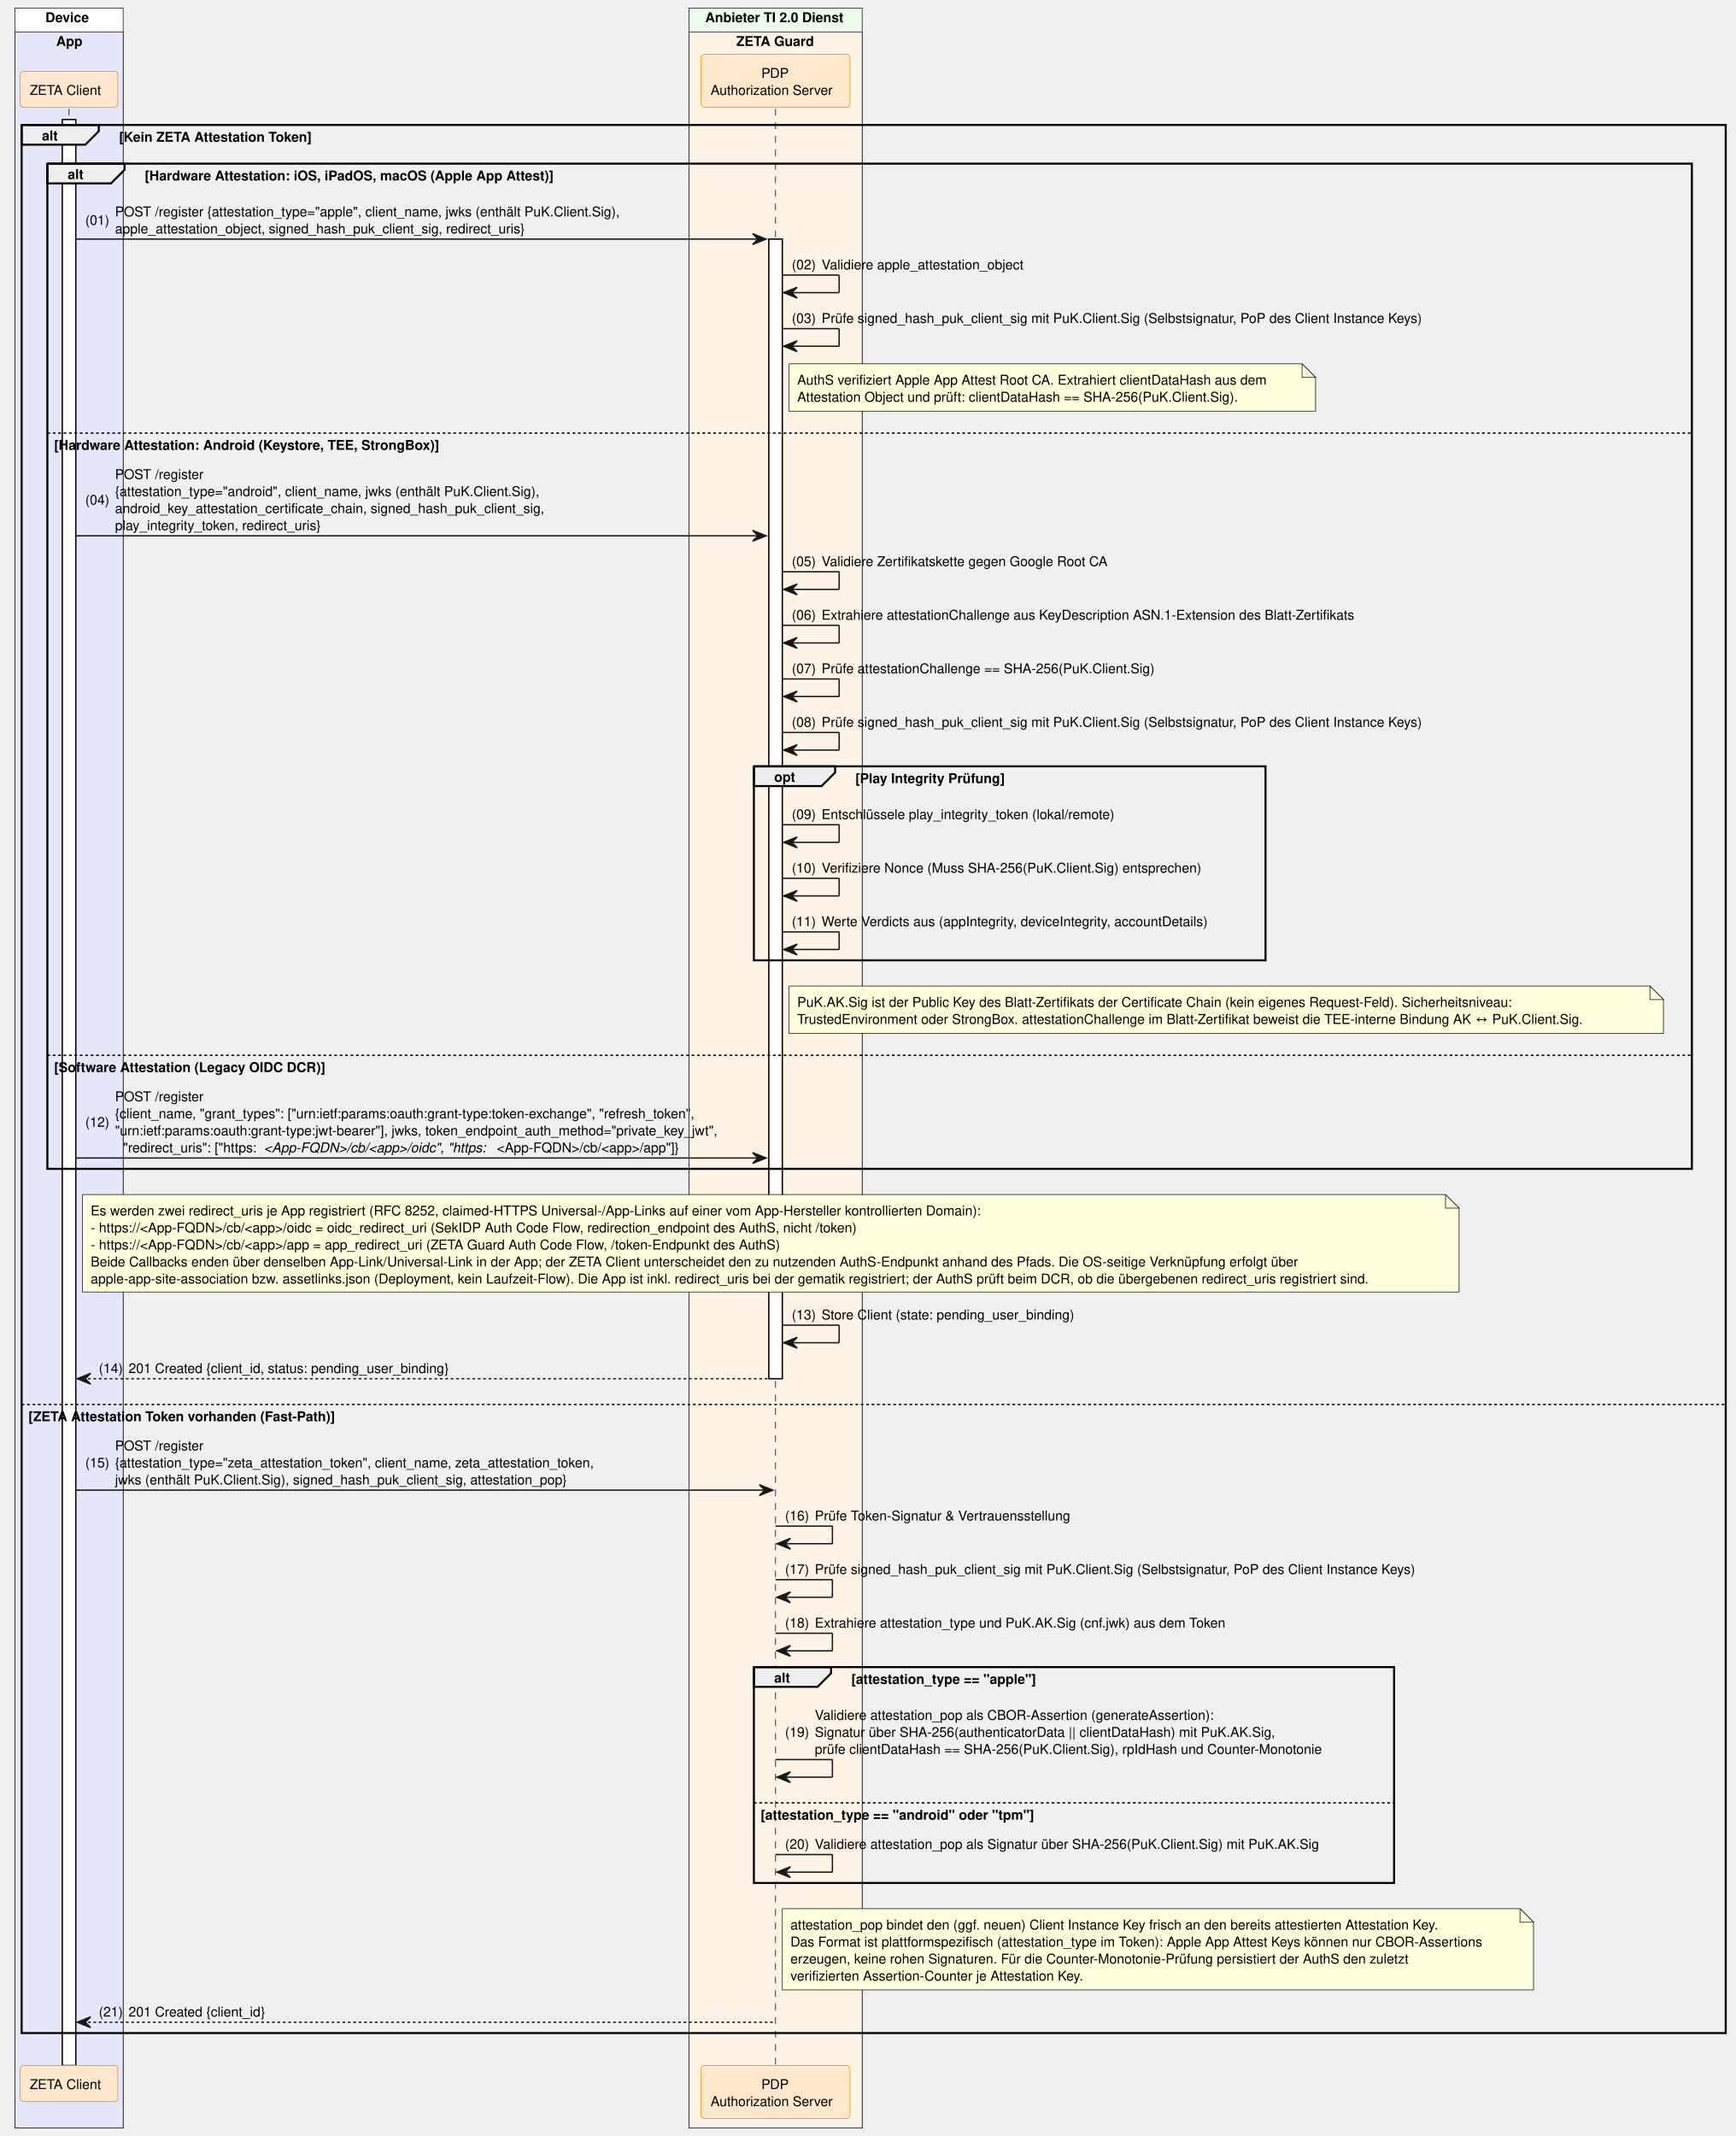
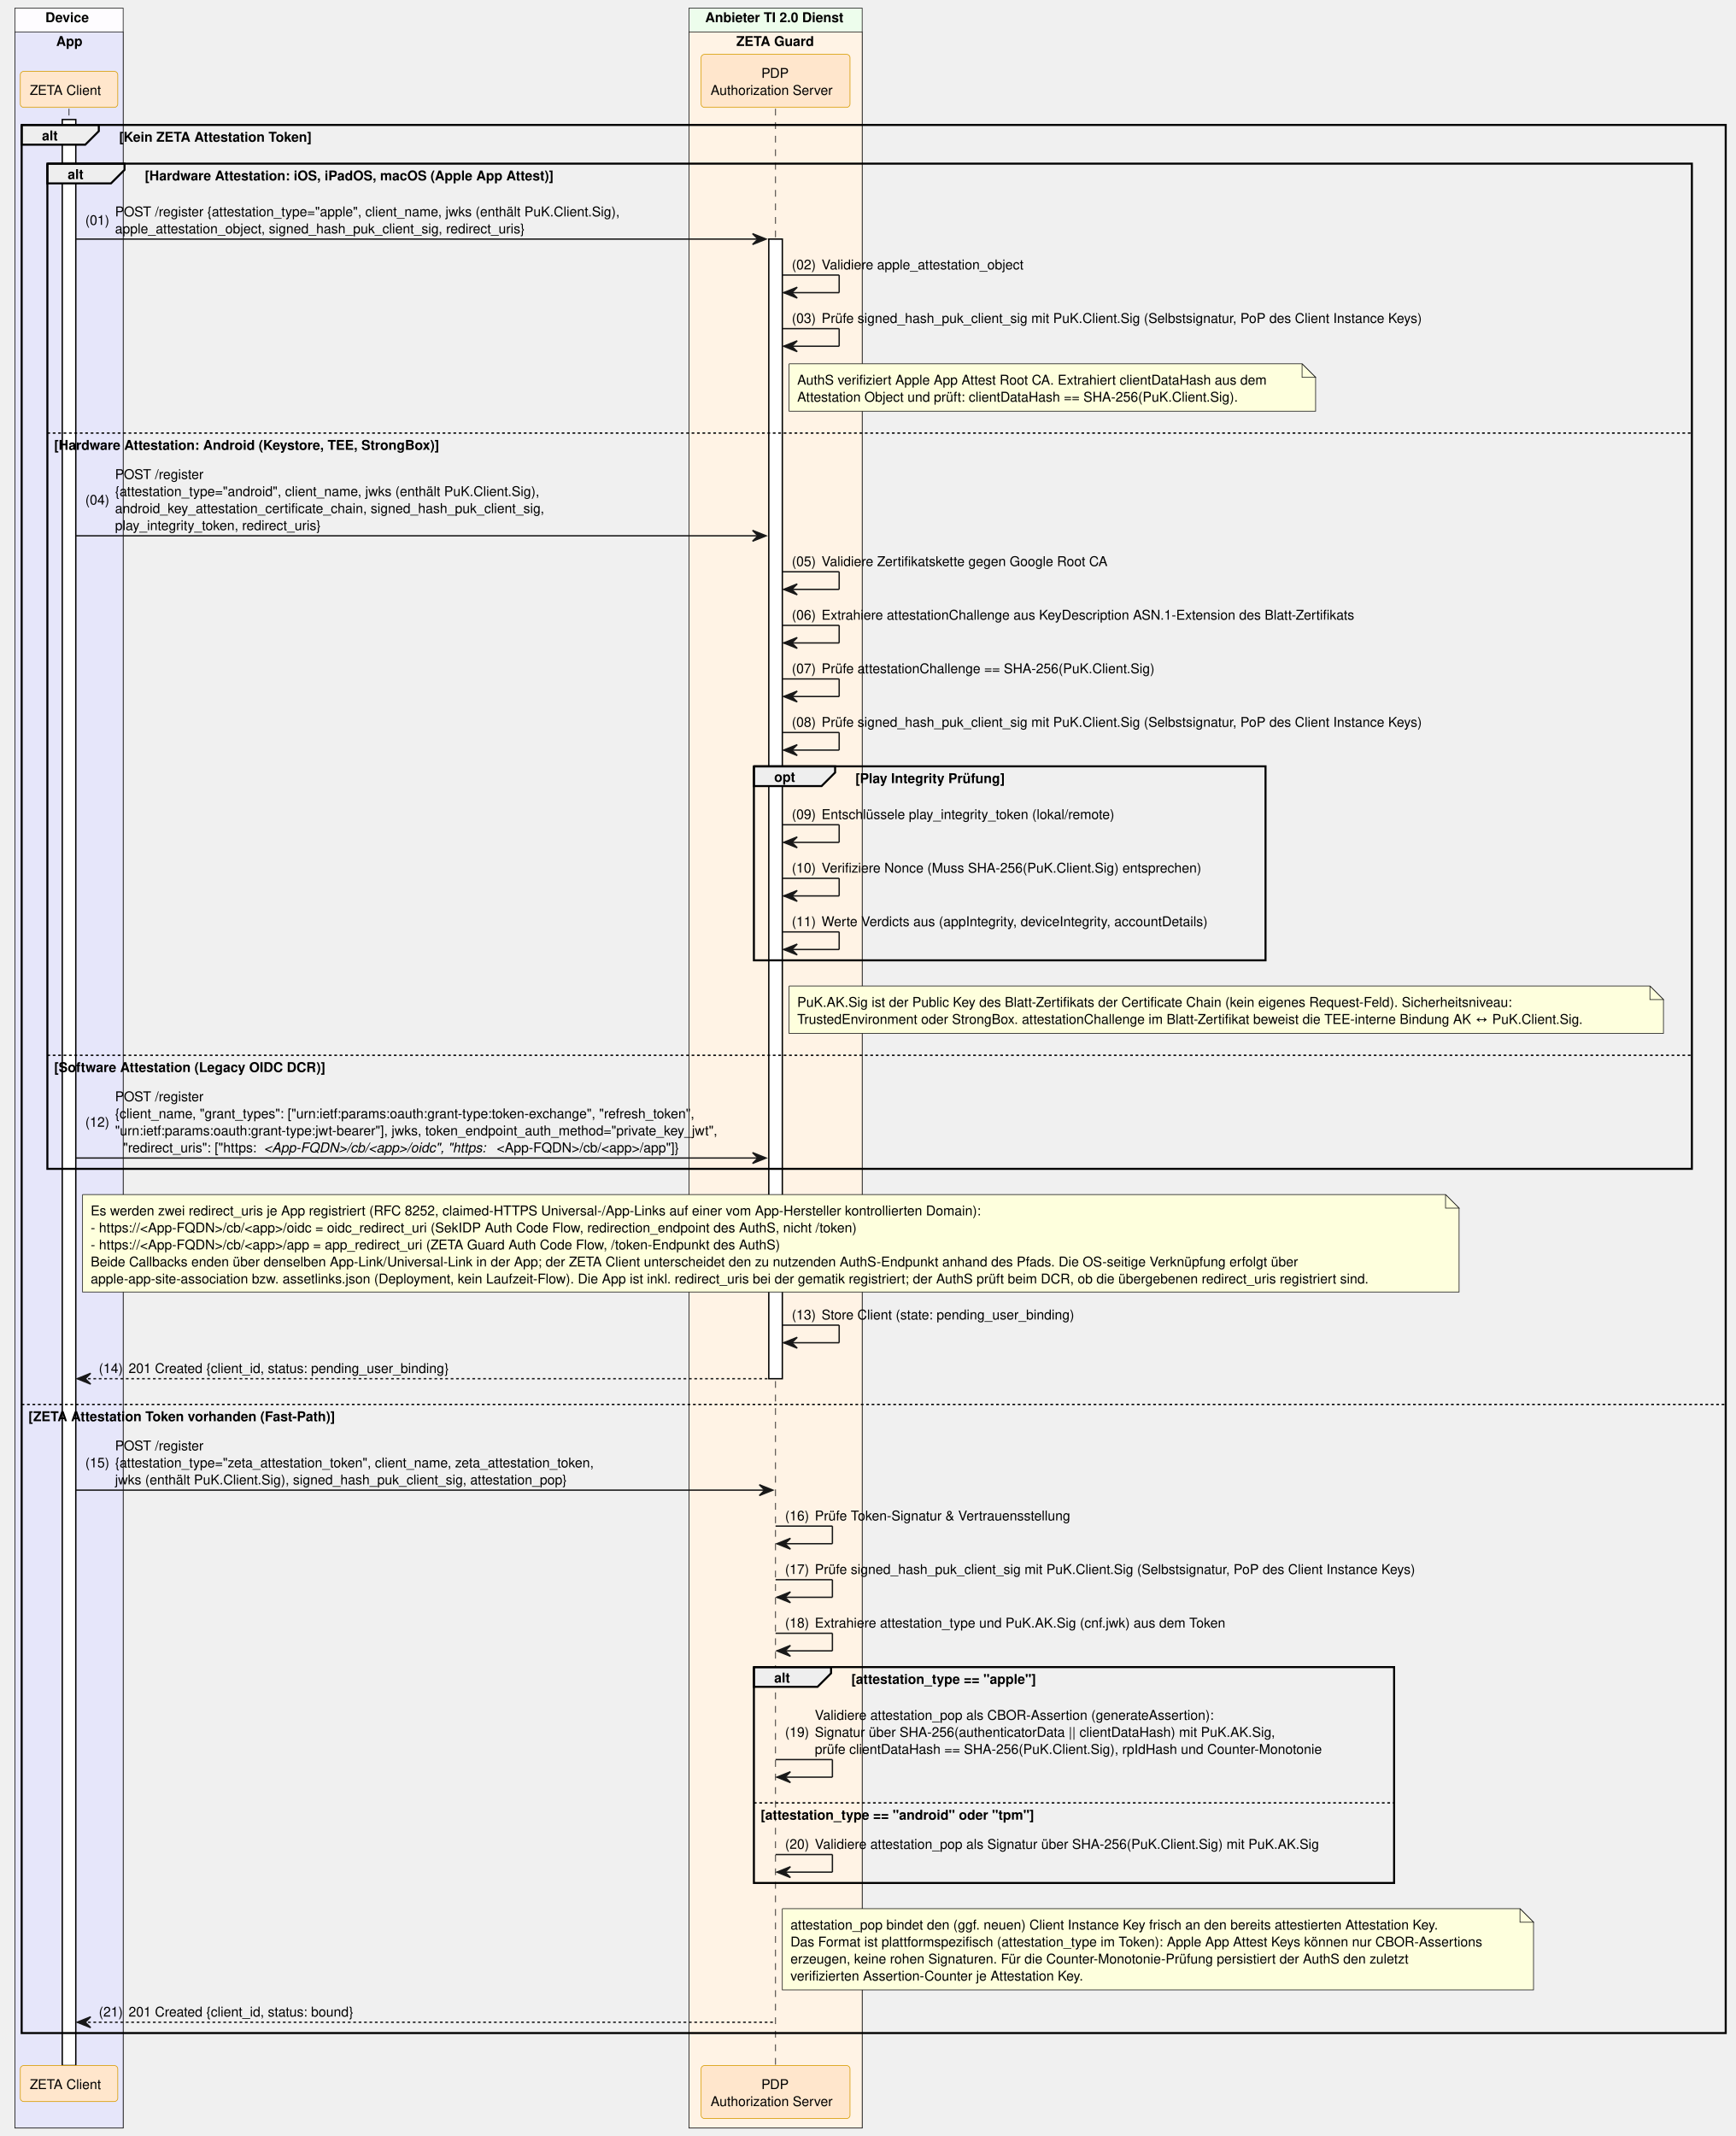
<svg xmlns="http://www.w3.org/2000/svg" contentStyleType="text/css" height="1578px" preserveAspectRatio="none" style="width:1282px;height:1578px;background:#FFFFFF;" version="1.1" viewBox="0 0 1282 1578" width="1282px" zoomAndPan="magnify">
  <defs />
  <g>
    <rect fill="#FEFCFF" height="1566.109" style="stroke:#181818;stroke-width:0.5;" width="80" x="11" y="6" />
    <text fill="#000000" font-family="Helvetica" font-size="10" font-weight="bold" x="33.5" y="16.381">Device</text>
    <rect fill="#E6E6FA" height="1548.531" style="stroke:#181818;stroke-width:0.5;" width="80" x="11" y="23.578" />
    <text fill="#000000" font-family="Helvetica" font-size="10" font-weight="bold" x="41.5" y="33.959">App</text>
    <rect fill="#EDFDEC" height="1566.109" style="stroke:#181818;stroke-width:0.5;" width="128" x="509" y="6" />
    <text fill="#000000" font-family="Helvetica" font-size="10" font-weight="bold" x="521" y="16.381">Anbieter TI 2.0 Dienst</text>
    <rect fill="#FFF3E5" height="1548.531" style="stroke:#181818;stroke-width:0.5;" width="128" x="509" y="23.578" />
    <text fill="#000000" font-family="Helvetica" font-size="10" font-weight="bold" x="544" y="33.959">ZETA Guard</text>
    <line style="stroke:#000000;stroke-width:0.5;stroke-dasharray:5.0,5.0;" x1="51" x2="51" y1="80.312" y2="1525.953" />
    <rect fill="#FFFFFF" height="1437.641" style="stroke:#000000;stroke-width:1.0;" width="10" x="46" y="88.312" />
    <line style="stroke:#000000;stroke-width:0.5;stroke-dasharray:5.0,5.0;" x1="573" x2="573" y1="80.312" y2="1525.953" />
    <rect fill="#FFFFFF" height="841.922" style="stroke:#000000;stroke-width:1.0;" width="10" x="568" y="176.625" />
    <rect fill="#FFE6CC" height="26.578" rx="2.5" ry="2.5" style="stroke:#D79B00;stroke-width:0.5;" width="72" x="15" y="52.734" />
    <text fill="#000000" font-family="Helvetica" font-size="10" x="22" y="70.115">ZETA Client</text>
    <rect fill="#FFE6CC" height="39.156" rx="2.5" ry="2.5" style="stroke:#D79B00;stroke-width:0.5;" width="110" x="518" y="40.156" />
    <text fill="#000000" font-family="Helvetica" font-size="10" x="562.5" y="57.537">PDP</text>
    <text fill="#000000" font-family="Helvetica" font-size="10" x="525" y="70.115">Authorization Server</text>
    <rect fill="#FFE6CC" height="26.578" rx="2.5" ry="2.5" style="stroke:#D79B00;stroke-width:0.5;" width="72" x="15" y="1525.953" />
    <text fill="#000000" font-family="Helvetica" font-size="10" x="22" y="1543.334">ZETA Client</text>
    <rect fill="#FFE6CC" height="39.156" rx="2.5" ry="2.5" style="stroke:#D79B00;stroke-width:0.5;" width="110" x="518" y="1525.953" />
    <text fill="#000000" font-family="Helvetica" font-size="10" x="562.5" y="1543.334">PDP</text>
    <text fill="#000000" font-family="Helvetica" font-size="10" x="525" y="1555.912">Authorization Server</text>
    <path d="M16,92.312 L73,92.312 L73,96.891 L63,106.891 L16,106.891 L16,92.312 " fill="#EEEEEE" style="stroke:#000000;stroke-width:1.5;" />
    <rect fill="none" height="1409.641" style="stroke:#000000;stroke-width:1.5;" width="1259" x="16" y="92.312" />
    <text fill="#000000" font-family="Helvetica" font-size="10" font-weight="bold" x="31" y="103.693">alt</text>
    <text fill="#000000" font-family="Helvetica" font-size="10" font-weight="bold" x="88" y="104.693">[Kein ZETA Attestation Token]</text>
    <line style="stroke:#000000;stroke-width:1.0;stroke-dasharray:2.0,2.0;" x1="16" x2="1275" y1="1037.547" y2="1037.547" />
    <text fill="#000000" font-family="Helvetica" font-size="10" font-weight="bold" x="21" y="1049.928">[ZETA Attestation Token vorhanden (Fast-Path)]</text>
    <path d="M35,120.891 L92,120.891 L92,125.469 L82,135.469 L35,135.469 L35,120.891 " fill="#EEEEEE" style="stroke:#000000;stroke-width:1.5;" />
    <rect fill="none" height="742.609" style="stroke:#000000;stroke-width:1.5;" width="1215" x="35" y="120.891" />
    <text fill="#000000" font-family="Helvetica" font-size="10" font-weight="bold" x="50" y="132.272">alt</text>
    <text fill="#000000" font-family="Helvetica" font-size="10" font-weight="bold" x="107" y="133.272">[Hardware Attestation: iOS, iPadOS, macOS (Apple App Attest)]</text>
    <line style="stroke:#000000;stroke-width:1.0;stroke-dasharray:2.0,2.0;" x1="35" x2="1250" y1="319.938" y2="319.938" />
    <text fill="#000000" font-family="Helvetica" font-size="10" font-weight="bold" x="40" y="332.318">[Hardware Attestation: Android (Keystore, TEE, StrongBox)]</text>
    <line style="stroke:#000000;stroke-width:1.0;stroke-dasharray:2.0,2.0;" x1="35" x2="1250" y1="779.609" y2="779.609" />
    <text fill="#000000" font-family="Helvetica" font-size="10" font-weight="bold" x="40" y="791.99">[Software Attestation (Legacy OIDC DCR)]</text>
    <polygon fill="#181818" points="556,172.625,566,176.625,556,180.625,560,176.625" style="stroke:#181818;stroke-width:1.0;" />
    <line style="stroke:#181818;stroke-width:1.0;" x1="56" x2="562" y1="176.625" y2="176.625" />
    <text fill="#000000" font-family="Helvetica" font-size="10" x="63" y="166.139">(01)</text>
    <text fill="#000000" font-family="Helvetica" font-size="10" x="85" y="159.85">POST /register {attestation_type="apple", client_name, jwks (enthält PuK.Client.Sig),</text>
    <text fill="#000000" font-family="Helvetica" font-size="10" x="85" y="172.428">apple_attestation_object, signed_hash_puk_client_sig, redirect_uris}</text>
    <line style="stroke:#181818;stroke-width:1.0;" x1="578" x2="620" y1="203.203" y2="203.203" />
    <line style="stroke:#181818;stroke-width:1.0;" x1="620" x2="620" y1="203.203" y2="216.203" />
    <line style="stroke:#181818;stroke-width:1.0;" x1="579" x2="620" y1="216.203" y2="216.203" />
    <polygon fill="#181818" points="589,212.203,579,216.203,589,220.203,585,216.203" style="stroke:#181818;stroke-width:1.0;" />
    <text fill="#000000" font-family="Helvetica" font-size="10" x="585" y="199.006">(02)</text>
    <text fill="#000000" font-family="Helvetica" font-size="10" x="607" y="199.006">Validiere apple_attestation_object</text>
    <line style="stroke:#181818;stroke-width:1.0;" x1="578" x2="620" y1="242.781" y2="242.781" />
    <line style="stroke:#181818;stroke-width:1.0;" x1="620" x2="620" y1="242.781" y2="255.781" />
    <line style="stroke:#181818;stroke-width:1.0;" x1="579" x2="620" y1="255.781" y2="255.781" />
    <polygon fill="#181818" points="589,251.781,579,255.781,589,259.781,585,255.781" style="stroke:#181818;stroke-width:1.0;" />
    <text fill="#000000" font-family="Helvetica" font-size="10" x="585" y="238.584">(03)</text>
    <text fill="#000000" font-family="Helvetica" font-size="10" x="607" y="238.584">Prüfe signed_hash_puk_client_sig mit PuK.Client.Sig (Selbstsignatur, PoP des Client Instance Keys)</text>
    <path d="M583,268.781 L583,303.781 L972,303.781 L972,278.781 L962,268.781 L583,268.781 " fill="#FEFFDD" style="stroke:#181818;stroke-width:0.5;" />
    <path d="M962,268.781 L962,278.781 L972,278.781 L962,268.781 " fill="#FEFFDD" style="stroke:#181818;stroke-width:0.5;" />
    <text fill="#000000" font-family="Helvetica" font-size="10" x="589" y="284.162">AuthS verifiziert Apple App Attest Root CA. Extrahiert clientDataHash aus dem</text>
    <text fill="#000000" font-family="Helvetica" font-size="10" x="589" y="296.74">Attestation Object und prüft: clientDataHash == SHA-256(PuK.Client.Sig).</text>
    <polygon fill="#181818" points="556,391.828,566,395.828,556,399.828,560,395.828" style="stroke:#181818;stroke-width:1.0;" />
    <line style="stroke:#181818;stroke-width:1.0;" x1="56" x2="562" y1="395.828" y2="395.828" />
    <text fill="#000000" font-family="Helvetica" font-size="10" x="63" y="372.764">(04)</text>
    <text fill="#000000" font-family="Helvetica" font-size="10" x="85" y="353.897">POST /register</text>
    <text fill="#000000" font-family="Helvetica" font-size="10" x="85" y="366.475">{attestation_type="android", client_name, jwks (enthält PuK.Client.Sig),</text>
    <text fill="#000000" font-family="Helvetica" font-size="10" x="85" y="379.053">android_key_attestation_certificate_chain, signed_hash_puk_client_sig,</text>
    <text fill="#000000" font-family="Helvetica" font-size="10" x="85" y="391.631">play_integrity_token, redirect_uris}</text>
    <line style="stroke:#181818;stroke-width:1.0;" x1="578" x2="620" y1="422.406" y2="422.406" />
    <line style="stroke:#181818;stroke-width:1.0;" x1="620" x2="620" y1="422.406" y2="435.406" />
    <line style="stroke:#181818;stroke-width:1.0;" x1="579" x2="620" y1="435.406" y2="435.406" />
    <polygon fill="#181818" points="589,431.406,579,435.406,589,439.406,585,435.406" style="stroke:#181818;stroke-width:1.0;" />
    <text fill="#000000" font-family="Helvetica" font-size="10" x="585" y="418.209">(05)</text>
    <text fill="#000000" font-family="Helvetica" font-size="10" x="607" y="418.209">Validiere Zertifikatskette gegen Google Root CA</text>
    <line style="stroke:#181818;stroke-width:1.0;" x1="578" x2="620" y1="461.984" y2="461.984" />
    <line style="stroke:#181818;stroke-width:1.0;" x1="620" x2="620" y1="461.984" y2="474.984" />
    <line style="stroke:#181818;stroke-width:1.0;" x1="579" x2="620" y1="474.984" y2="474.984" />
    <polygon fill="#181818" points="589,470.984,579,474.984,589,478.984,585,474.984" style="stroke:#181818;stroke-width:1.0;" />
    <text fill="#000000" font-family="Helvetica" font-size="10" x="585" y="457.787">(06)</text>
    <text fill="#000000" font-family="Helvetica" font-size="10" x="607" y="457.787">Extrahiere attestationChallenge aus KeyDescription ASN.1-Extension des Blatt-Zertifikats</text>
    <line style="stroke:#181818;stroke-width:1.0;" x1="578" x2="620" y1="501.562" y2="501.562" />
    <line style="stroke:#181818;stroke-width:1.0;" x1="620" x2="620" y1="501.562" y2="514.562" />
    <line style="stroke:#181818;stroke-width:1.0;" x1="579" x2="620" y1="514.562" y2="514.562" />
    <polygon fill="#181818" points="589,510.562,579,514.562,589,518.562,585,514.562" style="stroke:#181818;stroke-width:1.0;" />
    <text fill="#000000" font-family="Helvetica" font-size="10" x="585" y="497.365">(07)</text>
    <text fill="#000000" font-family="Helvetica" font-size="10" x="607" y="497.365">Prüfe attestationChallenge == SHA-256(PuK.Client.Sig)</text>
    <line style="stroke:#181818;stroke-width:1.0;" x1="578" x2="620" y1="541.141" y2="541.141" />
    <line style="stroke:#181818;stroke-width:1.0;" x1="620" x2="620" y1="541.141" y2="554.141" />
    <line style="stroke:#181818;stroke-width:1.0;" x1="579" x2="620" y1="554.141" y2="554.141" />
    <polygon fill="#181818" points="589,550.141,579,554.141,589,558.141,585,554.141" style="stroke:#181818;stroke-width:1.0;" />
    <text fill="#000000" font-family="Helvetica" font-size="10" x="585" y="536.943">(08)</text>
    <text fill="#000000" font-family="Helvetica" font-size="10" x="607" y="536.943">Prüfe signed_hash_puk_client_sig mit PuK.Client.Sig (Selbstsignatur, PoP des Client Instance Keys)</text>
    <path d="M557,566.141 L617,566.141 L617,570.719 L607,580.719 L557,580.719 L557,566.141 " fill="#EEEEEE" style="stroke:#000000;stroke-width:1.5;" />
    <rect fill="none" height="143.312" style="stroke:#000000;stroke-width:1.5;" width="378" x="557" y="566.141" />
    <text fill="#000000" font-family="Helvetica" font-size="10" font-weight="bold" x="572" y="577.521">opt</text>
    <text fill="#000000" font-family="Helvetica" font-size="10" font-weight="bold" x="632" y="578.521">[Play Integrity Prüfung]</text>
    <line style="stroke:#181818;stroke-width:1.0;" x1="578" x2="620" y1="609.297" y2="609.297" />
    <line style="stroke:#181818;stroke-width:1.0;" x1="620" x2="620" y1="609.297" y2="622.297" />
    <line style="stroke:#181818;stroke-width:1.0;" x1="579" x2="620" y1="622.297" y2="622.297" />
    <polygon fill="#181818" points="589,618.297,579,622.297,589,626.297,585,622.297" style="stroke:#181818;stroke-width:1.0;" />
    <text fill="#000000" font-family="Helvetica" font-size="10" x="585" y="605.1">(09)</text>
    <text fill="#000000" font-family="Helvetica" font-size="10" x="607" y="605.1">Entschlüssele play_integrity_token (lokal/remote)</text>
    <line style="stroke:#181818;stroke-width:1.0;" x1="578" x2="620" y1="648.875" y2="648.875" />
    <line style="stroke:#181818;stroke-width:1.0;" x1="620" x2="620" y1="648.875" y2="661.875" />
    <line style="stroke:#181818;stroke-width:1.0;" x1="579" x2="620" y1="661.875" y2="661.875" />
    <polygon fill="#181818" points="589,657.875,579,661.875,589,665.875,585,661.875" style="stroke:#181818;stroke-width:1.0;" />
    <text fill="#000000" font-family="Helvetica" font-size="10" x="585" y="644.678">(10)</text>
    <text fill="#000000" font-family="Helvetica" font-size="10" x="607" y="644.678">Verifiziere Nonce (Muss SHA-256(PuK.Client.Sig) entsprechen)</text>
    <line style="stroke:#181818;stroke-width:1.0;" x1="578" x2="620" y1="688.453" y2="688.453" />
    <line style="stroke:#181818;stroke-width:1.0;" x1="620" x2="620" y1="688.453" y2="701.453" />
    <line style="stroke:#181818;stroke-width:1.0;" x1="579" x2="620" y1="701.453" y2="701.453" />
    <polygon fill="#181818" points="589,697.453,579,701.453,589,705.453,585,701.453" style="stroke:#181818;stroke-width:1.0;" />
    <text fill="#000000" font-family="Helvetica" font-size="10" x="585" y="684.256">(11)</text>
    <text fill="#000000" font-family="Helvetica" font-size="10" x="607" y="684.256">Werte Verdicts aus (appIntegrity, deviceIntegrity, accountDetails)</text>
    <path d="M583,728.453 L583,763.453 L1229,763.453 L1229,738.453 L1219,728.453 L583,728.453 " fill="#FEFFDD" style="stroke:#181818;stroke-width:0.5;" />
    <path d="M1219,728.453 L1219,738.453 L1229,738.453 L1219,728.453 " fill="#FEFFDD" style="stroke:#181818;stroke-width:0.5;" />
    <text fill="#000000" font-family="Helvetica" font-size="10" x="589" y="743.834">PuK.AK.Sig ist der Public Key des Blatt-Zertifikats der Certificate Chain (kein eigenes Request-Feld). Sicherheitsniveau:</text>
    <text fill="#000000" font-family="Helvetica" font-size="10" x="589" y="756.412">TrustedEnvironment oder StrongBox. attestationChallenge im Blatt-Zertifikat beweist die TEE-interne Bindung AK ↔ PuK.Client.Sig.</text>
    <polygon fill="#181818" points="556,851.5,566,855.5,556,859.5,560,855.5" style="stroke:#181818;stroke-width:1.0;" />
    <line style="stroke:#181818;stroke-width:1.0;" x1="56" x2="562" y1="855.5" y2="855.5" />
    <text fill="#000000" font-family="Helvetica" font-size="10" x="63" y="832.436">(12)</text>
    <text fill="#000000" font-family="Helvetica" font-size="10" x="85" y="813.568">POST /register</text>
    <text fill="#000000" font-family="Helvetica" font-size="10" x="85" y="826.146">{client_name, "grant_types": ["urn:ietf:params:oauth:grant-type:token-exchange", "refresh_token",</text>
    <text fill="#000000" font-family="Helvetica" font-size="10" x="85" y="838.725">"urn:ietf:params:oauth:grant-type:jwt-bearer"], jwks, token_endpoint_auth_method="private_key_jwt",</text>
    <text fill="#000000" font-family="Helvetica" font-size="10" x="91" y="851.303">"redirect_uris": ["https:</text>
    <text fill="#000000" font-family="Helvetica" font-size="10" font-style="italic" x="195" y="851.303">&lt;App-FQDN&gt;/cb/&lt;app&gt;/oidc", "https:</text>
    <text fill="#000000" font-family="Helvetica" font-size="10" x="367" y="851.303">&lt;App-FQDN&gt;/cb/&lt;app&gt;/app"]}</text>
    <path d="M61,882.5 L61,954.5 L1078,954.5 L1078,892.5 L1068,882.5 L61,882.5 " fill="#FEFFDD" style="stroke:#181818;stroke-width:0.5;" />
    <path d="M1068,882.5 L1068,892.5 L1078,892.5 L1068,882.5 " fill="#FEFFDD" style="stroke:#181818;stroke-width:0.5;" />
    <text fill="#000000" font-family="Helvetica" font-size="10" x="67" y="897.881">Es werden zwei redirect_uris je App registriert (RFC 8252, claimed-HTTPS Universal-/App-Links auf einer vom App-Hersteller kontrollierten Domain):</text>
    <text fill="#000000" font-family="Helvetica" font-size="10" x="67" y="910.459">- https://&lt;App-FQDN&gt;/cb/&lt;app&gt;/oidc = oidc_redirect_uri (SekIDP Auth Code Flow, redirection_endpoint des AuthS, nicht /token)</text>
    <text fill="#000000" font-family="Helvetica" font-size="10" x="67" y="923.037">- https://&lt;App-FQDN&gt;/cb/&lt;app&gt;/app = app_redirect_uri (ZETA Guard Auth Code Flow, /token-Endpunkt des AuthS)</text>
    <text fill="#000000" font-family="Helvetica" font-size="10" x="67" y="935.615">Beide Callbacks enden über denselben App-Link/Universal-Link in der App; der ZETA Client unterscheidet den zu nutzenden AuthS-Endpunkt anhand des Pfads. Die OS-seitige Verknüpfung erfolgt über</text>
    <text fill="#000000" font-family="Helvetica" font-size="10" x="67" y="948.193">apple-app-site-association bzw. assetlinks.json (Deployment, kein Laufzeit-Flow). Die App ist inkl. redirect_uris bei der gematik registriert; der AuthS prüft beim DCR, ob die übergebenen redirect_uris registriert sind.</text>
    <line style="stroke:#181818;stroke-width:1.0;" x1="578" x2="620" y1="978.969" y2="978.969" />
    <line style="stroke:#181818;stroke-width:1.0;" x1="620" x2="620" y1="978.969" y2="991.969" />
    <line style="stroke:#181818;stroke-width:1.0;" x1="579" x2="620" y1="991.969" y2="991.969" />
    <polygon fill="#181818" points="589,987.969,579,991.969,589,995.969,585,991.969" style="stroke:#181818;stroke-width:1.0;" />
    <text fill="#000000" font-family="Helvetica" font-size="10" x="585" y="974.771">(13)</text>
    <text fill="#000000" font-family="Helvetica" font-size="10" x="607" y="974.771">Store Client (state: pending_user_binding)</text>
    <polygon fill="#181818" points="67,1014.547,57,1018.547,67,1022.547,63,1018.547" style="stroke:#181818;stroke-width:1.0;" />
    <line style="stroke:#181818;stroke-width:1.0;stroke-dasharray:2.0,2.0;" x1="61" x2="567" y1="1018.547" y2="1018.547" />
    <text fill="#000000" font-family="Helvetica" font-size="10" x="73" y="1014.35">(14)</text>
    <text fill="#000000" font-family="Helvetica" font-size="10" x="95" y="1014.35">201 Created {client_id, status: pending_user_binding}</text>
    <polygon fill="#181818" points="561,1096.859,571,1100.859,561,1104.859,565,1100.859" style="stroke:#181818;stroke-width:1.0;" />
    <line style="stroke:#181818;stroke-width:1.0;" x1="56" x2="567" y1="1100.859" y2="1100.859" />
    <text fill="#000000" font-family="Helvetica" font-size="10" x="63" y="1084.084">(15)</text>
    <text fill="#000000" font-family="Helvetica" font-size="10" x="85" y="1071.506">POST /register</text>
    <text fill="#000000" font-family="Helvetica" font-size="10" x="85" y="1084.084">{attestation_type="zeta_attestation_token", client_name, zeta_attestation_token,</text>
    <text fill="#000000" font-family="Helvetica" font-size="10" x="85" y="1096.662">jwks (enthält PuK.Client.Sig), signed_hash_puk_client_sig, attestation_pop}</text>
    <line style="stroke:#181818;stroke-width:1.0;" x1="573" x2="615" y1="1127.438" y2="1127.438" />
    <line style="stroke:#181818;stroke-width:1.0;" x1="615" x2="615" y1="1127.438" y2="1140.438" />
    <line style="stroke:#181818;stroke-width:1.0;" x1="574" x2="615" y1="1140.438" y2="1140.438" />
    <polygon fill="#181818" points="584,1136.438,574,1140.438,584,1144.438,580,1140.438" style="stroke:#181818;stroke-width:1.0;" />
    <text fill="#000000" font-family="Helvetica" font-size="10" x="580" y="1123.24">(16)</text>
    <text fill="#000000" font-family="Helvetica" font-size="10" x="602" y="1123.24">Prüfe Token-Signatur &amp; Vertrauensstellung</text>
    <line style="stroke:#181818;stroke-width:1.0;" x1="573" x2="615" y1="1167.016" y2="1167.016" />
    <line style="stroke:#181818;stroke-width:1.0;" x1="615" x2="615" y1="1167.016" y2="1180.016" />
    <line style="stroke:#181818;stroke-width:1.0;" x1="574" x2="615" y1="1180.016" y2="1180.016" />
    <polygon fill="#181818" points="584,1176.016,574,1180.016,584,1184.016,580,1180.016" style="stroke:#181818;stroke-width:1.0;" />
    <text fill="#000000" font-family="Helvetica" font-size="10" x="580" y="1162.818">(17)</text>
    <text fill="#000000" font-family="Helvetica" font-size="10" x="602" y="1162.818">Prüfe signed_hash_puk_client_sig mit PuK.Client.Sig (Selbstsignatur, PoP des Client Instance Keys)</text>
    <line style="stroke:#181818;stroke-width:1.0;" x1="573" x2="615" y1="1206.594" y2="1206.594" />
    <line style="stroke:#181818;stroke-width:1.0;" x1="615" x2="615" y1="1206.594" y2="1219.594" />
    <line style="stroke:#181818;stroke-width:1.0;" x1="574" x2="615" y1="1219.594" y2="1219.594" />
    <polygon fill="#181818" points="584,1215.594,574,1219.594,584,1223.594,580,1219.594" style="stroke:#181818;stroke-width:1.0;" />
    <text fill="#000000" font-family="Helvetica" font-size="10" x="580" y="1202.397">(18)</text>
    <text fill="#000000" font-family="Helvetica" font-size="10" x="602" y="1202.397">Extrahiere attestation_type und PuK.AK.Sig (cnf.jwk) aus dem Token</text>
    <path d="M557,1231.594 L614,1231.594 L614,1236.172 L604,1246.172 L557,1246.172 L557,1231.594 " fill="#EEEEEE" style="stroke:#000000;stroke-width:1.5;" />
    <rect fill="none" height="159.469" style="stroke:#000000;stroke-width:1.5;" width="473" x="557" y="1231.594" />
    <text fill="#000000" font-family="Helvetica" font-size="10" font-weight="bold" x="572" y="1242.975">alt</text>
    <text fill="#000000" font-family="Helvetica" font-size="10" font-weight="bold" x="629" y="1243.975">[attestation_type == "apple"]</text>
    <line style="stroke:#000000;stroke-width:1.0;stroke-dasharray:2.0,2.0;" x1="557" x2="1030" y1="1331.906" y2="1331.906" />
    <text fill="#000000" font-family="Helvetica" font-size="10" font-weight="bold" x="562" y="1344.287">[attestation_type == "android" oder "tpm"]</text>
    <line style="stroke:#181818;stroke-width:1.0;" x1="573" x2="615" y1="1299.906" y2="1299.906" />
    <line style="stroke:#181818;stroke-width:1.0;" x1="615" x2="615" y1="1299.906" y2="1312.906" />
    <line style="stroke:#181818;stroke-width:1.0;" x1="574" x2="615" y1="1312.906" y2="1312.906" />
    <polygon fill="#181818" points="584,1308.906,574,1312.906,584,1316.906,580,1312.906" style="stroke:#181818;stroke-width:1.0;" />
    <text fill="#000000" font-family="Helvetica" font-size="10" x="580" y="1283.131">(19)</text>
    <text fill="#000000" font-family="Helvetica" font-size="10" x="602" y="1270.553">Validiere attestation_pop als CBOR-Assertion (generateAssertion):</text>
    <text fill="#000000" font-family="Helvetica" font-size="10" x="602" y="1283.131">Signatur über SHA-256(authenticatorData || clientDataHash) mit PuK.AK.Sig,</text>
    <text fill="#000000" font-family="Helvetica" font-size="10" x="602" y="1295.709">prüfe clientDataHash == SHA-256(PuK.Client.Sig), rpIdHash und Counter-Monotonie</text>
    <line style="stroke:#181818;stroke-width:1.0;" x1="573" x2="615" y1="1370.062" y2="1370.062" />
    <line style="stroke:#181818;stroke-width:1.0;" x1="615" x2="615" y1="1370.062" y2="1383.062" />
    <line style="stroke:#181818;stroke-width:1.0;" x1="574" x2="615" y1="1383.062" y2="1383.062" />
    <polygon fill="#181818" points="584,1379.062,574,1383.062,584,1387.062,580,1383.062" style="stroke:#181818;stroke-width:1.0;" />
    <text fill="#000000" font-family="Helvetica" font-size="10" x="580" y="1365.865">(20)</text>
    <text fill="#000000" font-family="Helvetica" font-size="10" x="602" y="1365.865">Validiere attestation_pop als Signatur über SHA-256(PuK.Client.Sig) mit PuK.AK.Sig</text>
    <path d="M578,1410.062 L578,1470.062 L1133,1470.062 L1133,1420.062 L1123,1410.062 L578,1410.062 " fill="#FEFFDD" style="stroke:#181818;stroke-width:0.5;" />
    <path d="M1123,1410.062 L1123,1420.062 L1133,1420.062 L1123,1410.062 " fill="#FEFFDD" style="stroke:#181818;stroke-width:0.5;" />
    <text fill="#000000" font-family="Helvetica" font-size="10" x="584" y="1425.443">attestation_pop bindet den (ggf. neuen) Client Instance Key frisch an den bereits attestierten Attestation Key.</text>
    <text fill="#000000" font-family="Helvetica" font-size="10" x="584" y="1438.022">Das Format ist plattformspezifisch (attestation_type im Token): Apple App Attest Keys können nur CBOR-Assertions</text>
    <text fill="#000000" font-family="Helvetica" font-size="10" x="584" y="1450.6">erzeugen, keine rohen Signaturen. Für die Counter-Monotonie-Prüfung persistiert der AuthS den zuletzt</text>
    <text fill="#000000" font-family="Helvetica" font-size="10" x="584" y="1463.178">verifizierten Assertion-Counter je Attestation Key.</text>
    <polygon fill="#181818" points="67,1489.953,57,1493.953,67,1497.953,63,1493.953" style="stroke:#181818;stroke-width:1.0;" />
    <line style="stroke:#181818;stroke-width:1.0;stroke-dasharray:2.0,2.0;" x1="61" x2="572" y1="1493.953" y2="1493.953" />
    <text fill="#000000" font-family="Helvetica" font-size="10" x="73" y="1489.756">(21)</text>
-     <text fill="#000000" font-family="Helvetica" font-size="10" x="95" y="1489.756">201 Created {client_id}</text>
+     <text fill="#000000" font-family="Helvetica" font-size="10" x="95" y="1489.756">201 Created {client_id, status: bound}</text>
  </g>
</svg>
